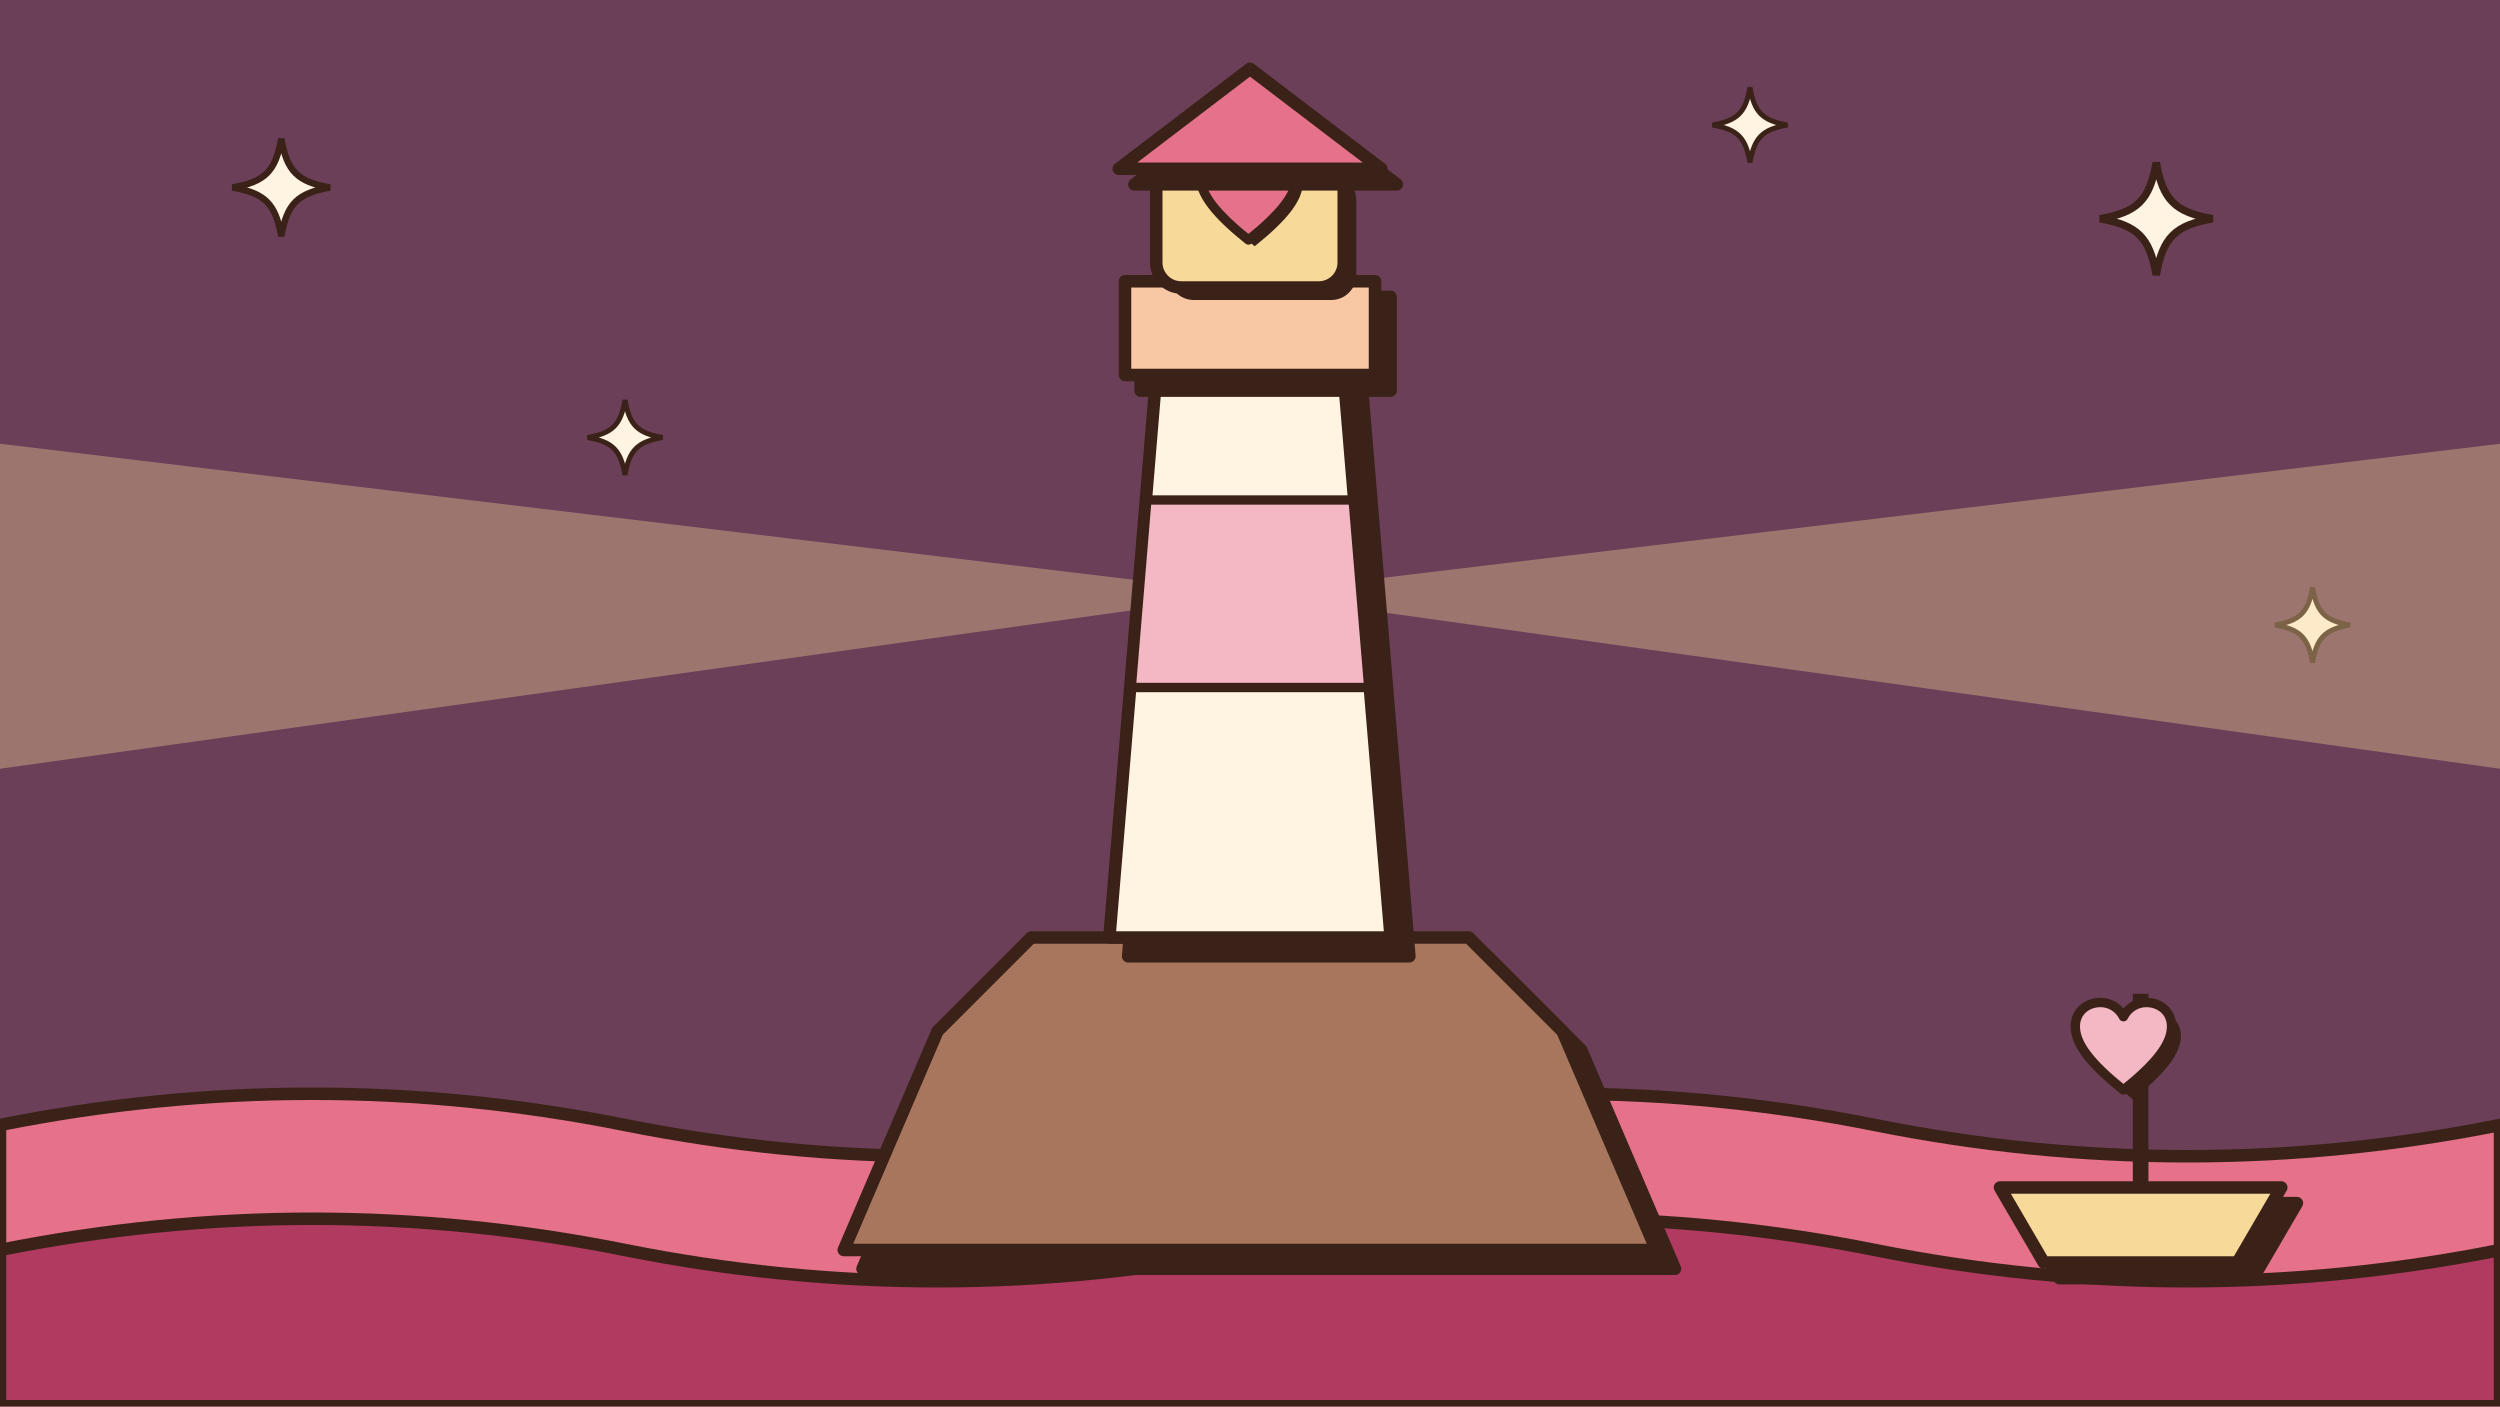
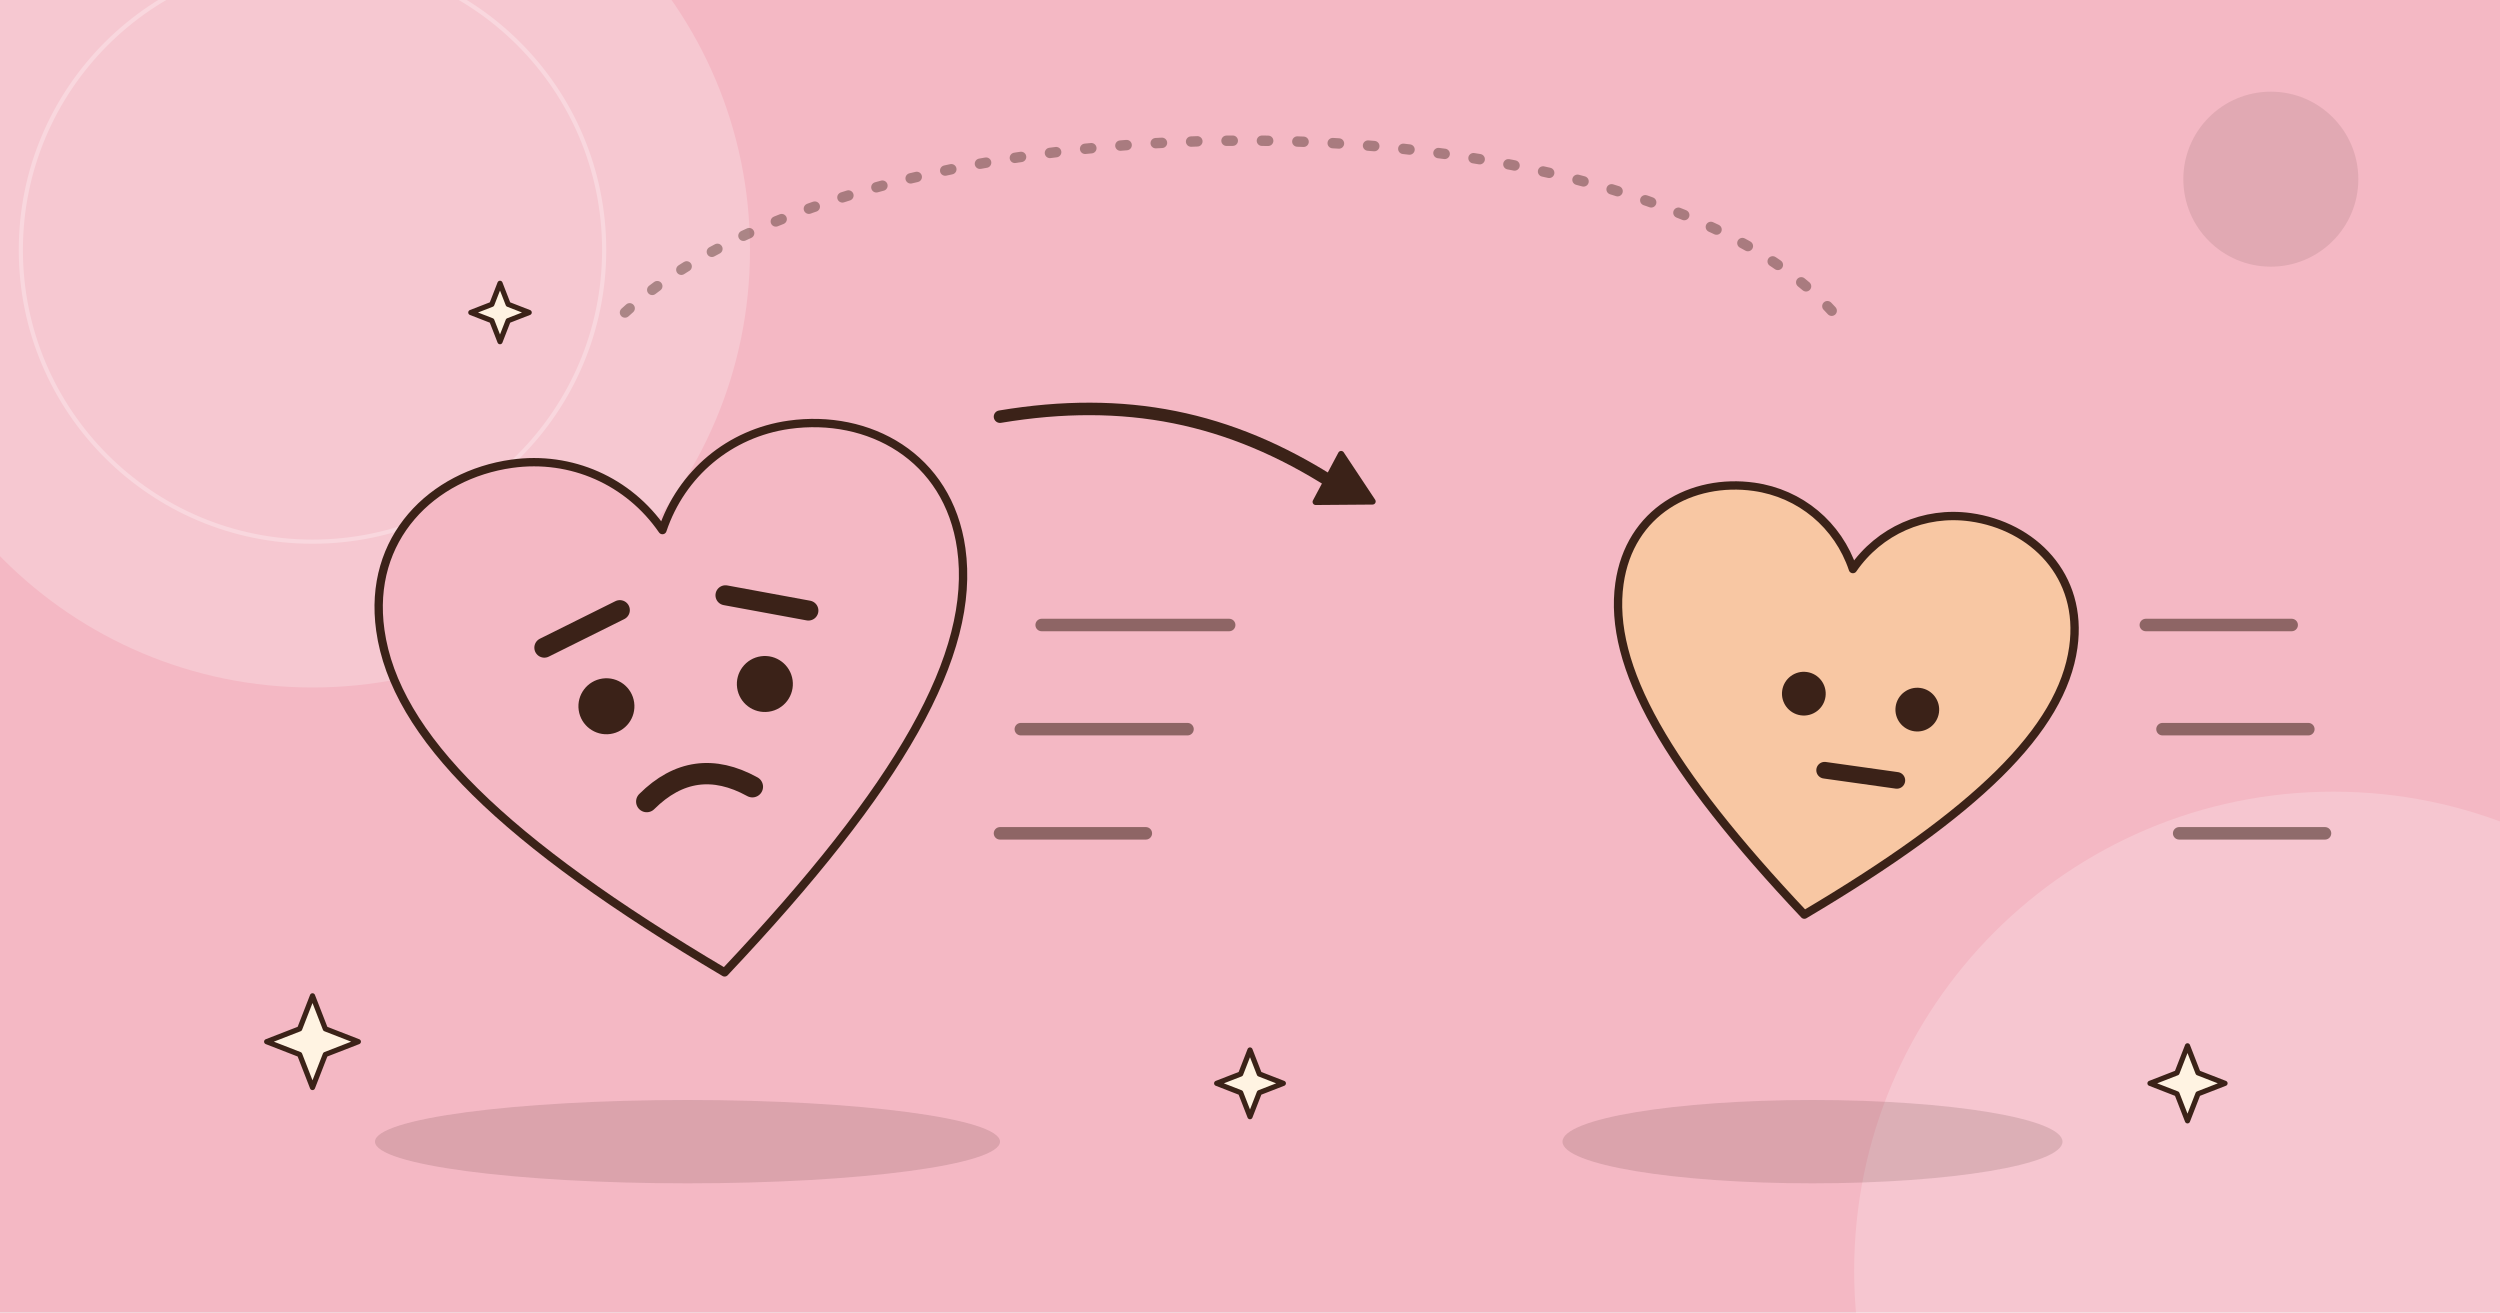
- <svg xmlns="http://www.w3.org/2000/svg" viewBox="0 0 800 450" preserveAspectRatio="xMidYMid slice">
-   <rect width="800" height="450" fill="#6b3f58" />
-   <path d="M0-12C1.4-4 4-1.4 12 0 4 1.4 1.4 4 0 12-1.4 4-4 1.4-12 0-4-1.4-1.4-4 0-12Z" transform="translate(90 60) scale(1.3)" fill="#fff3e2" stroke="#3b2218" stroke-width="1.6" />
-   <path d="M0-12C1.4-4 4-1.4 12 0 4 1.4 1.4 4 0 12-1.4 4-4 1.4-12 0-4-1.4-1.4-4 0-12Z" transform="translate(200 140) scale(1)" fill="#fff3e2" stroke="#3b2218" stroke-width="1.6" />
-   <path d="M0-12C1.4-4 4-1.4 12 0 4 1.4 1.4 4 0 12-1.4 4-4 1.4-12 0-4-1.4-1.4-4 0-12Z" transform="translate(690 70) scale(1.5)" fill="#fff3e2" stroke="#3b2218" stroke-width="1.6" />
-   <path d="M0-12C1.4-4 4-1.4 12 0 4 1.4 1.4 4 0 12-1.4 4-4 1.4-12 0-4-1.4-1.4-4 0-12Z" transform="translate(740 200) scale(1)" fill="#fff3e2" stroke="#3b2218" stroke-width="1.6" />
-   <path d="M0-12C1.4-4 4-1.4 12 0 4 1.4 1.4 4 0 12-1.4 4-4 1.4-12 0-4-1.4-1.4-4 0-12Z" transform="translate(560 40) scale(1)" fill="#fff3e2" stroke="#3b2218" stroke-width="1.6" />
-   <path d="M400 190 L-100 130 L-100 260Z" fill="#f7d99a" opacity=".35" />
-   <path d="M400 190 L900 130 L900 260Z" fill="#f7d99a" opacity=".35" />
-   <path d="M0 360 Q100 340 200 360 T400 360 T600 360 T800 360 V450 H0Z" fill="#e5718a" stroke="#3b2218" stroke-width="4" />
-   <path d="M0 400 Q100 380 200 400 T400 400 T600 400 T800 400 V450 H0Z" fill="#b03a60" stroke="#3b2218" stroke-width="4" />
-   <g transform="">
-     <path d="M270 400 L300 330 L330 300 H470 L500 330 L530 400Z" transform="translate(6 6)" fill="#3b2218" stroke="#3b2218" stroke-width="4" stroke-linejoin="round" />
-     <path d="M270 400 L300 330 L330 300 H470 L500 330 L530 400Z" fill="#a8765c" stroke="#3b2218" stroke-width="4" stroke-linejoin="round" />
+ <svg xmlns="http://www.w3.org/2000/svg" viewBox="0 0 1200 630" width="1200" height="630" role="img" aria-hidden="true">
+   <rect width="1200" height="630" fill="#f4b8c4" />
+   <circle cx="150" cy="120" r="210" fill="#fff" fill-opacity=".22" />
+   <circle cx="150" cy="120" r="140" fill="none" stroke="#fff" stroke-opacity=".28" stroke-width="2" />
+   <circle cx="1090" cy="86" r="42" fill="#3b2218" fill-opacity=".10" />
+   <circle cx="1120" cy="610" r="230" fill="#fff" fill-opacity=".2" />
+   <ellipse cx="330" cy="548" rx="150" ry="20" fill="#3b2218" fill-opacity=".14" />
+   <ellipse cx="870" cy="548" rx="120" ry="20" fill="#3b2218" fill-opacity=".14" />
+   <path d="M300 150 C420 40 780 40 880 150" fill="none" stroke="#3b2218" stroke-opacity=".4" stroke-width="5" stroke-dasharray="3 14" stroke-linecap="round" />
+   <g transform="translate(330 340) rotate(-8) scale(3.2) translate(-50 -48)">
+     <path d="M50 88 C20 64 6 46 6 30 C6 16 17 8 29 8 C38 8 46 13 50 21 C54 13 62 8 71 8 C83 8 94 16 94 30 C94 46 80 64 50 88 Z" fill="#f4b8c4" stroke="#3b2218" stroke-width="1.25" stroke-linejoin="round" />
+     <circle cx="38" cy="46" r="4.2" fill="#3b2218" />
+     <circle cx="62" cy="46" r="4.2" fill="#3b2218" />
+     <path d="M30 36 l12 -4 M70 36 l-12 -4" stroke="#3b2218" stroke-width="3" stroke-linecap="round" />
+     <path d="M42 61 q8 -6 16 0" fill="none" stroke="#3b2218" stroke-width="3.2" stroke-linecap="round" />
  </g>
-   <g transform="">
-     <path d="M355 300 L370 120 H430 L445 300Z" transform="translate(6 6)" fill="#3b2218" stroke="#3b2218" stroke-width="4" stroke-linejoin="round" />
-     <path d="M355 300 L370 120 H430 L445 300Z" fill="#fff3e2" stroke="#3b2218" stroke-width="4" stroke-linejoin="round" />
+   <g transform="translate(880 340) rotate(8) scale(2.5) translate(-50 -48)">
+     <path d="M50 88 C20 64 6 46 6 30 C6 16 17 8 29 8 C38 8 46 13 50 21 C54 13 62 8 71 8 C83 8 94 16 94 30 C94 46 80 64 50 88 Z" fill="#f8c7a3" stroke="#3b2218" stroke-width="1.60" stroke-linejoin="round" />
+     <circle cx="44" cy="46" r="4.2" fill="#3b2218" />
+     <circle cx="66" cy="46" r="4.2" fill="#3b2218" />
+     <path d="M50 60 h14" stroke="#3b2218" stroke-width="3.2" stroke-linecap="round" />
  </g>
-   <path d="M362 220 H438 L433 160 H367Z" fill="#f4b8c4" stroke="#3b2218" stroke-width="3" />
-   <g transform="">
-     <path d="M360 120 H440 V90 H360Z" transform="translate(5 5)" fill="#3b2218" stroke="#3b2218" stroke-width="4" stroke-linejoin="round" />
-     <path d="M360 120 H440 V90 H360Z" fill="#f8c7a3" stroke="#3b2218" stroke-width="4" stroke-linejoin="round" />
-   </g>
-   <g transform="">
-     <rect x="374" y="56" width="60" height="40" rx="8" fill="#3b2218" />
-     <rect x="370" y="52" width="60" height="40" rx="8" fill="#f7d99a" stroke="#3b2218" stroke-width="4" />
-   </g>
-   <g transform="translate(382 46) rotate(0 50 44) scale(0.35)">
-     <path d="M50 88 C20 64 6 46 6 30 C6 16 17 8 29 8 C38 8 46 13 50 21 C54 13 62 8 71 8 C83 8 94 16 94 30 C94 46 80 64 50 88 Z" transform="translate(5.71 5.71)" fill="#3b2218" />
-     <path d="M50 88 C20 64 6 46 6 30 C6 16 17 8 29 8 C38 8 46 13 50 21 C54 13 62 8 71 8 C83 8 94 16 94 30 C94 46 80 64 50 88 Z" fill="#e5718a" stroke="#3b2218" stroke-width="8.57" stroke-linejoin="round" />
-   </g>
-   <g transform="">
-     <path d="M358 54 L400 22 L442 54Z" transform="translate(5 5)" fill="#3b2218" stroke="#3b2218" stroke-width="4" stroke-linejoin="round" />
-     <path d="M358 54 L400 22 L442 54Z" fill="#e5718a" stroke="#3b2218" stroke-width="4" stroke-linejoin="round" />
-   </g>
-   <g transform="">
-     <path d="M640 380 h90 l-14 24 h-62z" transform="translate(5 5)" fill="#3b2218" stroke="#3b2218" stroke-width="4" stroke-linejoin="round" />
-     <path d="M640 380 h90 l-14 24 h-62z" fill="#f7d99a" stroke="#3b2218" stroke-width="4" stroke-linejoin="round" />
-   </g>
-   <line x1="685" y1="380" x2="685" y2="318" stroke="#3b2218" stroke-width="5" />
-   <g transform="translate(662 318) rotate(0 50 44) scale(0.35)">
-     <path d="M50 88 C20 64 6 46 6 30 C6 16 17 8 29 8 C38 8 46 13 50 21 C54 13 62 8 71 8 C83 8 94 16 94 30 C94 46 80 64 50 88 Z" transform="translate(8.57 8.57)" fill="#3b2218" />
-     <path d="M50 88 C20 64 6 46 6 30 C6 16 17 8 29 8 C38 8 46 13 50 21 C54 13 62 8 71 8 C83 8 94 16 94 30 C94 46 80 64 50 88 Z" fill="#f4b8c4" stroke="#3b2218" stroke-width="8.57" stroke-linejoin="round" />
-   </g>
+   <path d="M500 300 h90" fill="none" stroke="#3b2218" stroke-opacity="0.55" stroke-width="6" stroke-linecap="round" stroke-linejoin="round" />
+   <path d="M490 350 h80" fill="none" stroke="#3b2218" stroke-opacity="0.55" stroke-width="6" stroke-linecap="round" stroke-linejoin="round" />
+   <path d="M480 400 h70" fill="none" stroke="#3b2218" stroke-opacity="0.55" stroke-width="6" stroke-linecap="round" stroke-linejoin="round" />
+   <path d="M1030 300 h70" fill="none" stroke="#3b2218" stroke-opacity="0.55" stroke-width="6" stroke-linecap="round" stroke-linejoin="round" />
+   <path d="M1038 350 h70" fill="none" stroke="#3b2218" stroke-opacity="0.55" stroke-width="6" stroke-linecap="round" stroke-linejoin="round" />
+   <path d="M1046 400 h70" fill="none" stroke="#3b2218" stroke-opacity="0.55" stroke-width="6" stroke-linecap="round" stroke-linejoin="round" />
+   <path d="M480 200 C540 190 590 200 640 232" fill="none" stroke="#3b2218" stroke-opacity="1" stroke-width="6" stroke-linecap="round" stroke-linejoin="round" />
+   <path d="M-14 -13 L10 0 L-14 13 Z" fill="#3b2218" stroke="#3b2218" stroke-width="3" stroke-linejoin="round" transform="translate(650 236) rotate(28)" />
+   <path d="M150 478 L156.16 493.84 L172 500 L156.16 506.16 L150 522 L143.84 506.16 L128 500 L143.84 493.84 Z" fill="#fff3e2" stroke="#3b2218" stroke-width="2.5" stroke-linejoin="round" />
+   <path d="M1050 502 L1055.04 514.96 L1068 520 L1055.04 525.04 L1050 538 L1044.96 525.04 L1032 520 L1044.96 514.96 Z" fill="#fff3e2" stroke="#3b2218" stroke-width="2.5" stroke-linejoin="round" />
+   <path d="M600 504 L604.48 515.52 L616 520 L604.48 524.48 L600 536 L595.52 524.48 L584 520 L595.52 515.52 Z" fill="#fff3e2" stroke="#3b2218" stroke-width="2.5" stroke-linejoin="round" />
+   <path d="M240 136 L243.92 146.08 L254 150 L243.92 153.92 L240 164 L236.08 153.92 L226 150 L236.08 146.08 Z" fill="#fff3e2" stroke="#3b2218" stroke-width="2.5" stroke-linejoin="round" />
</svg>
